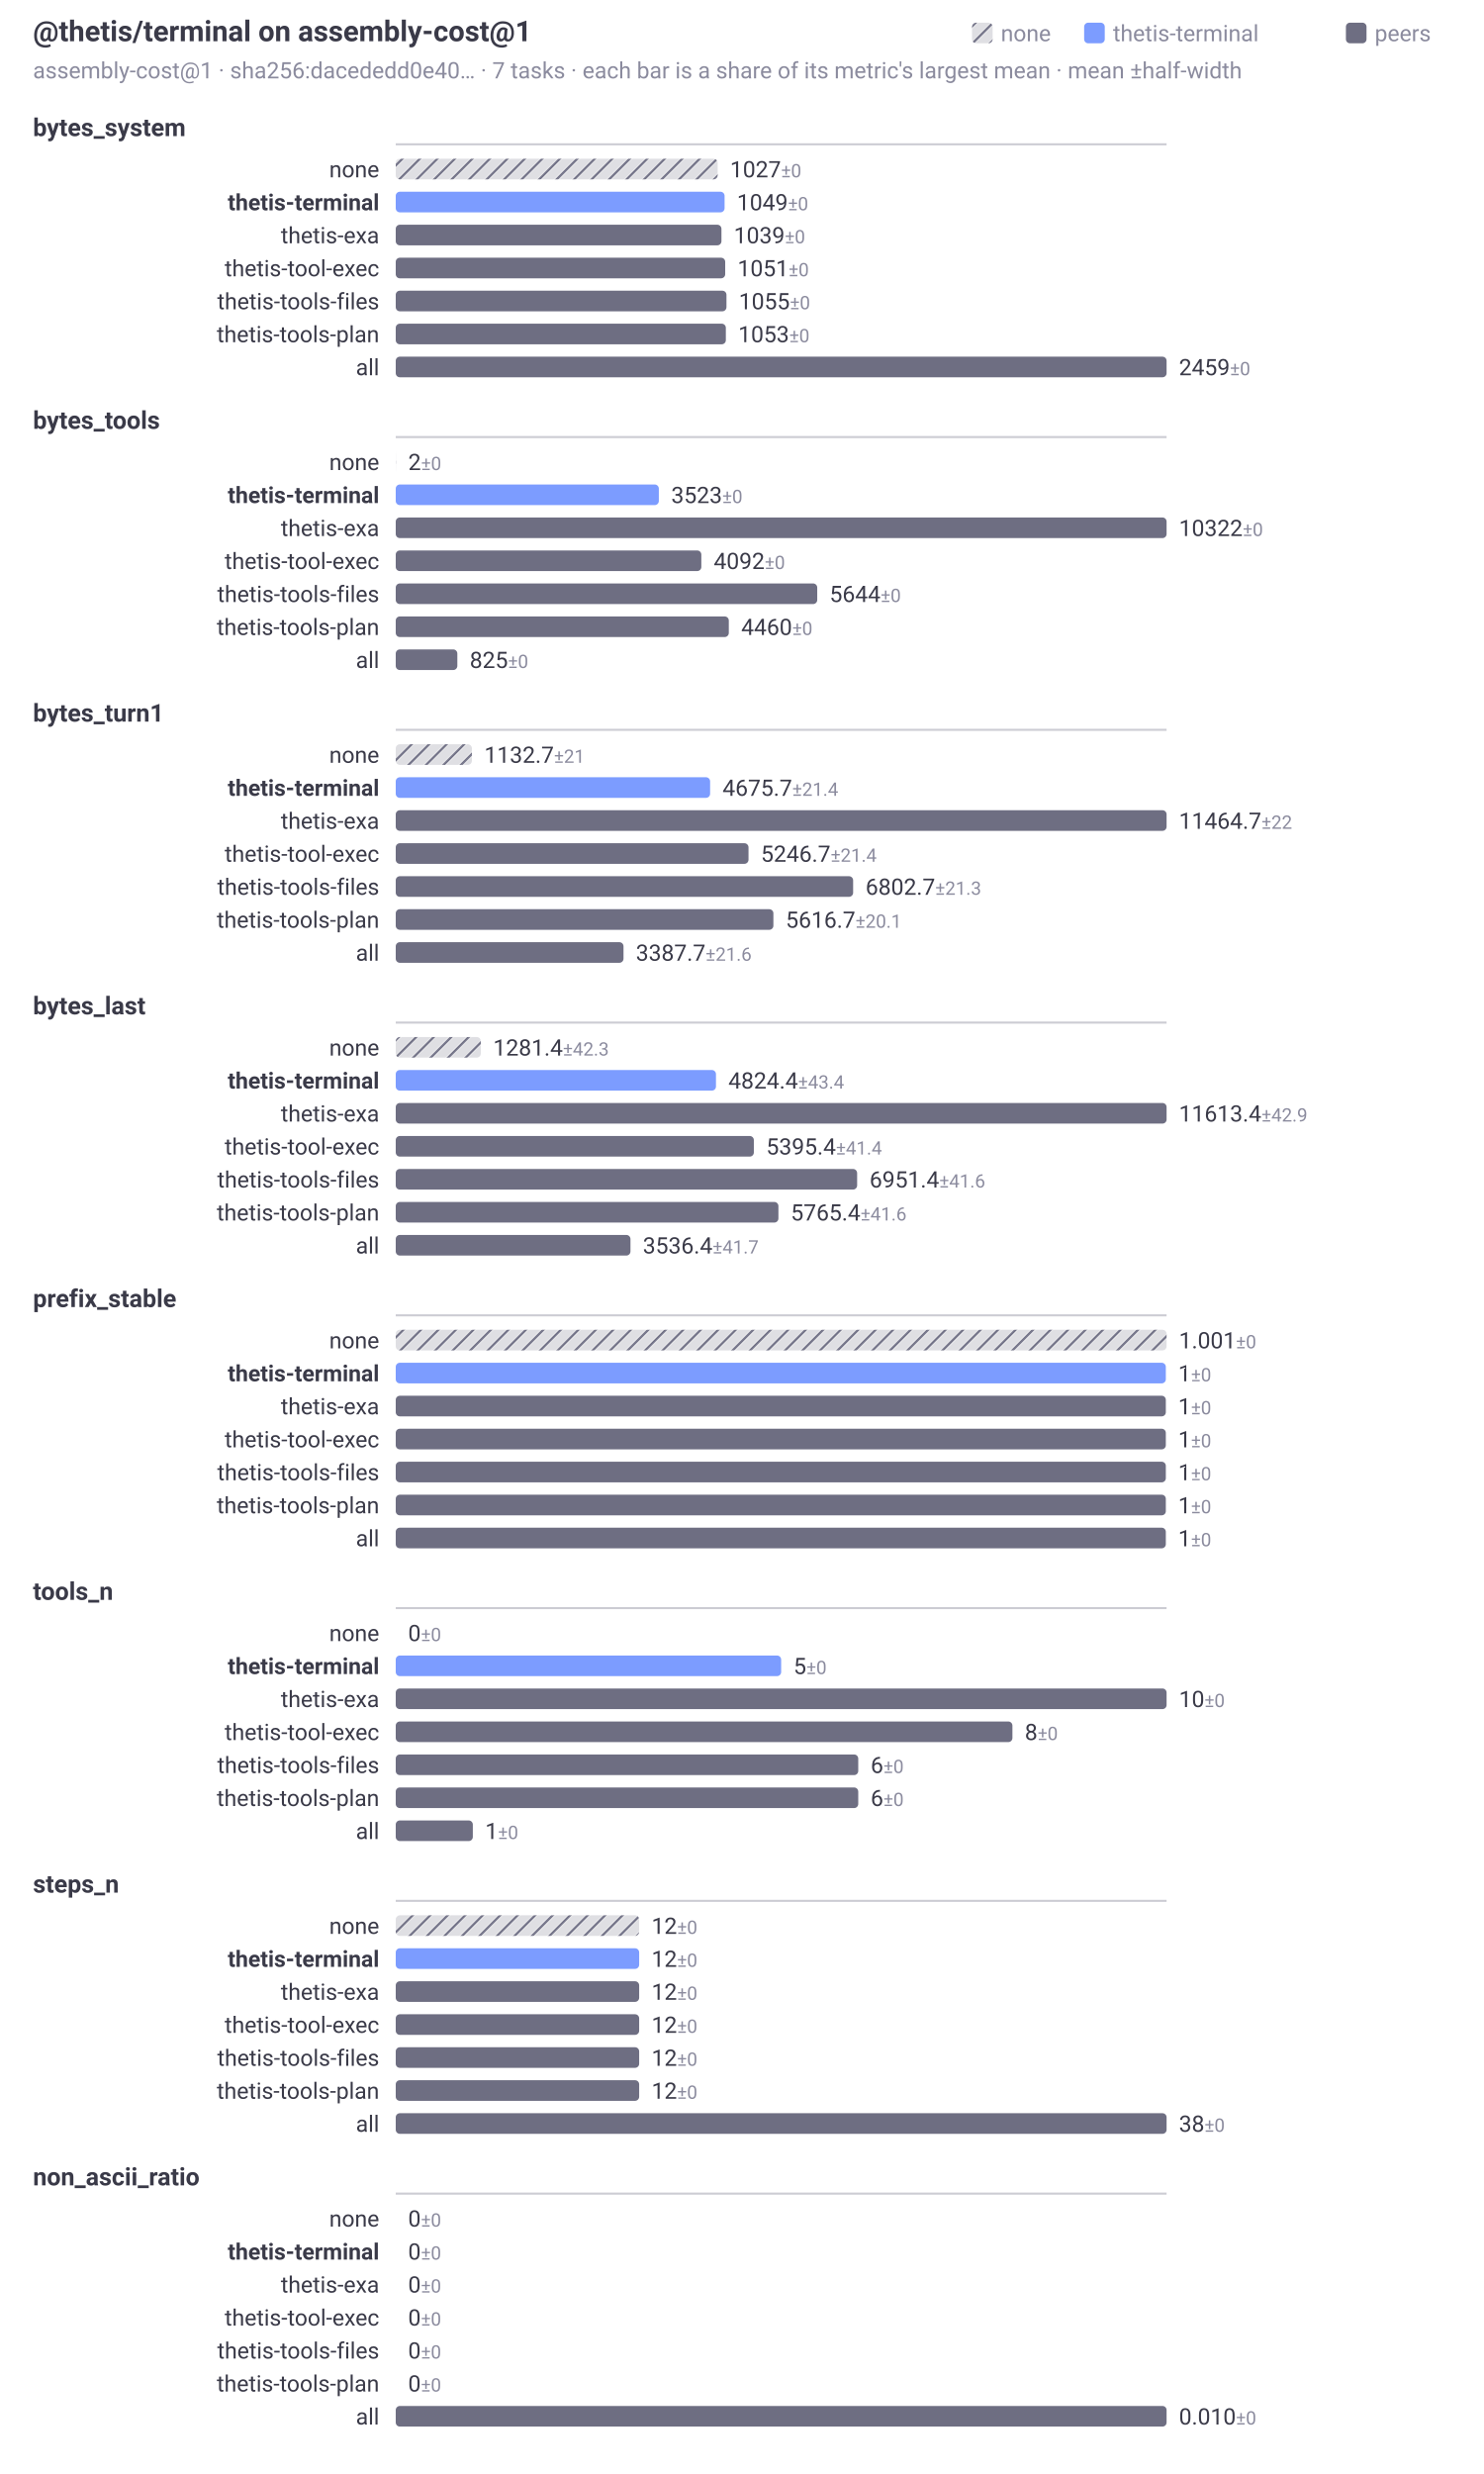
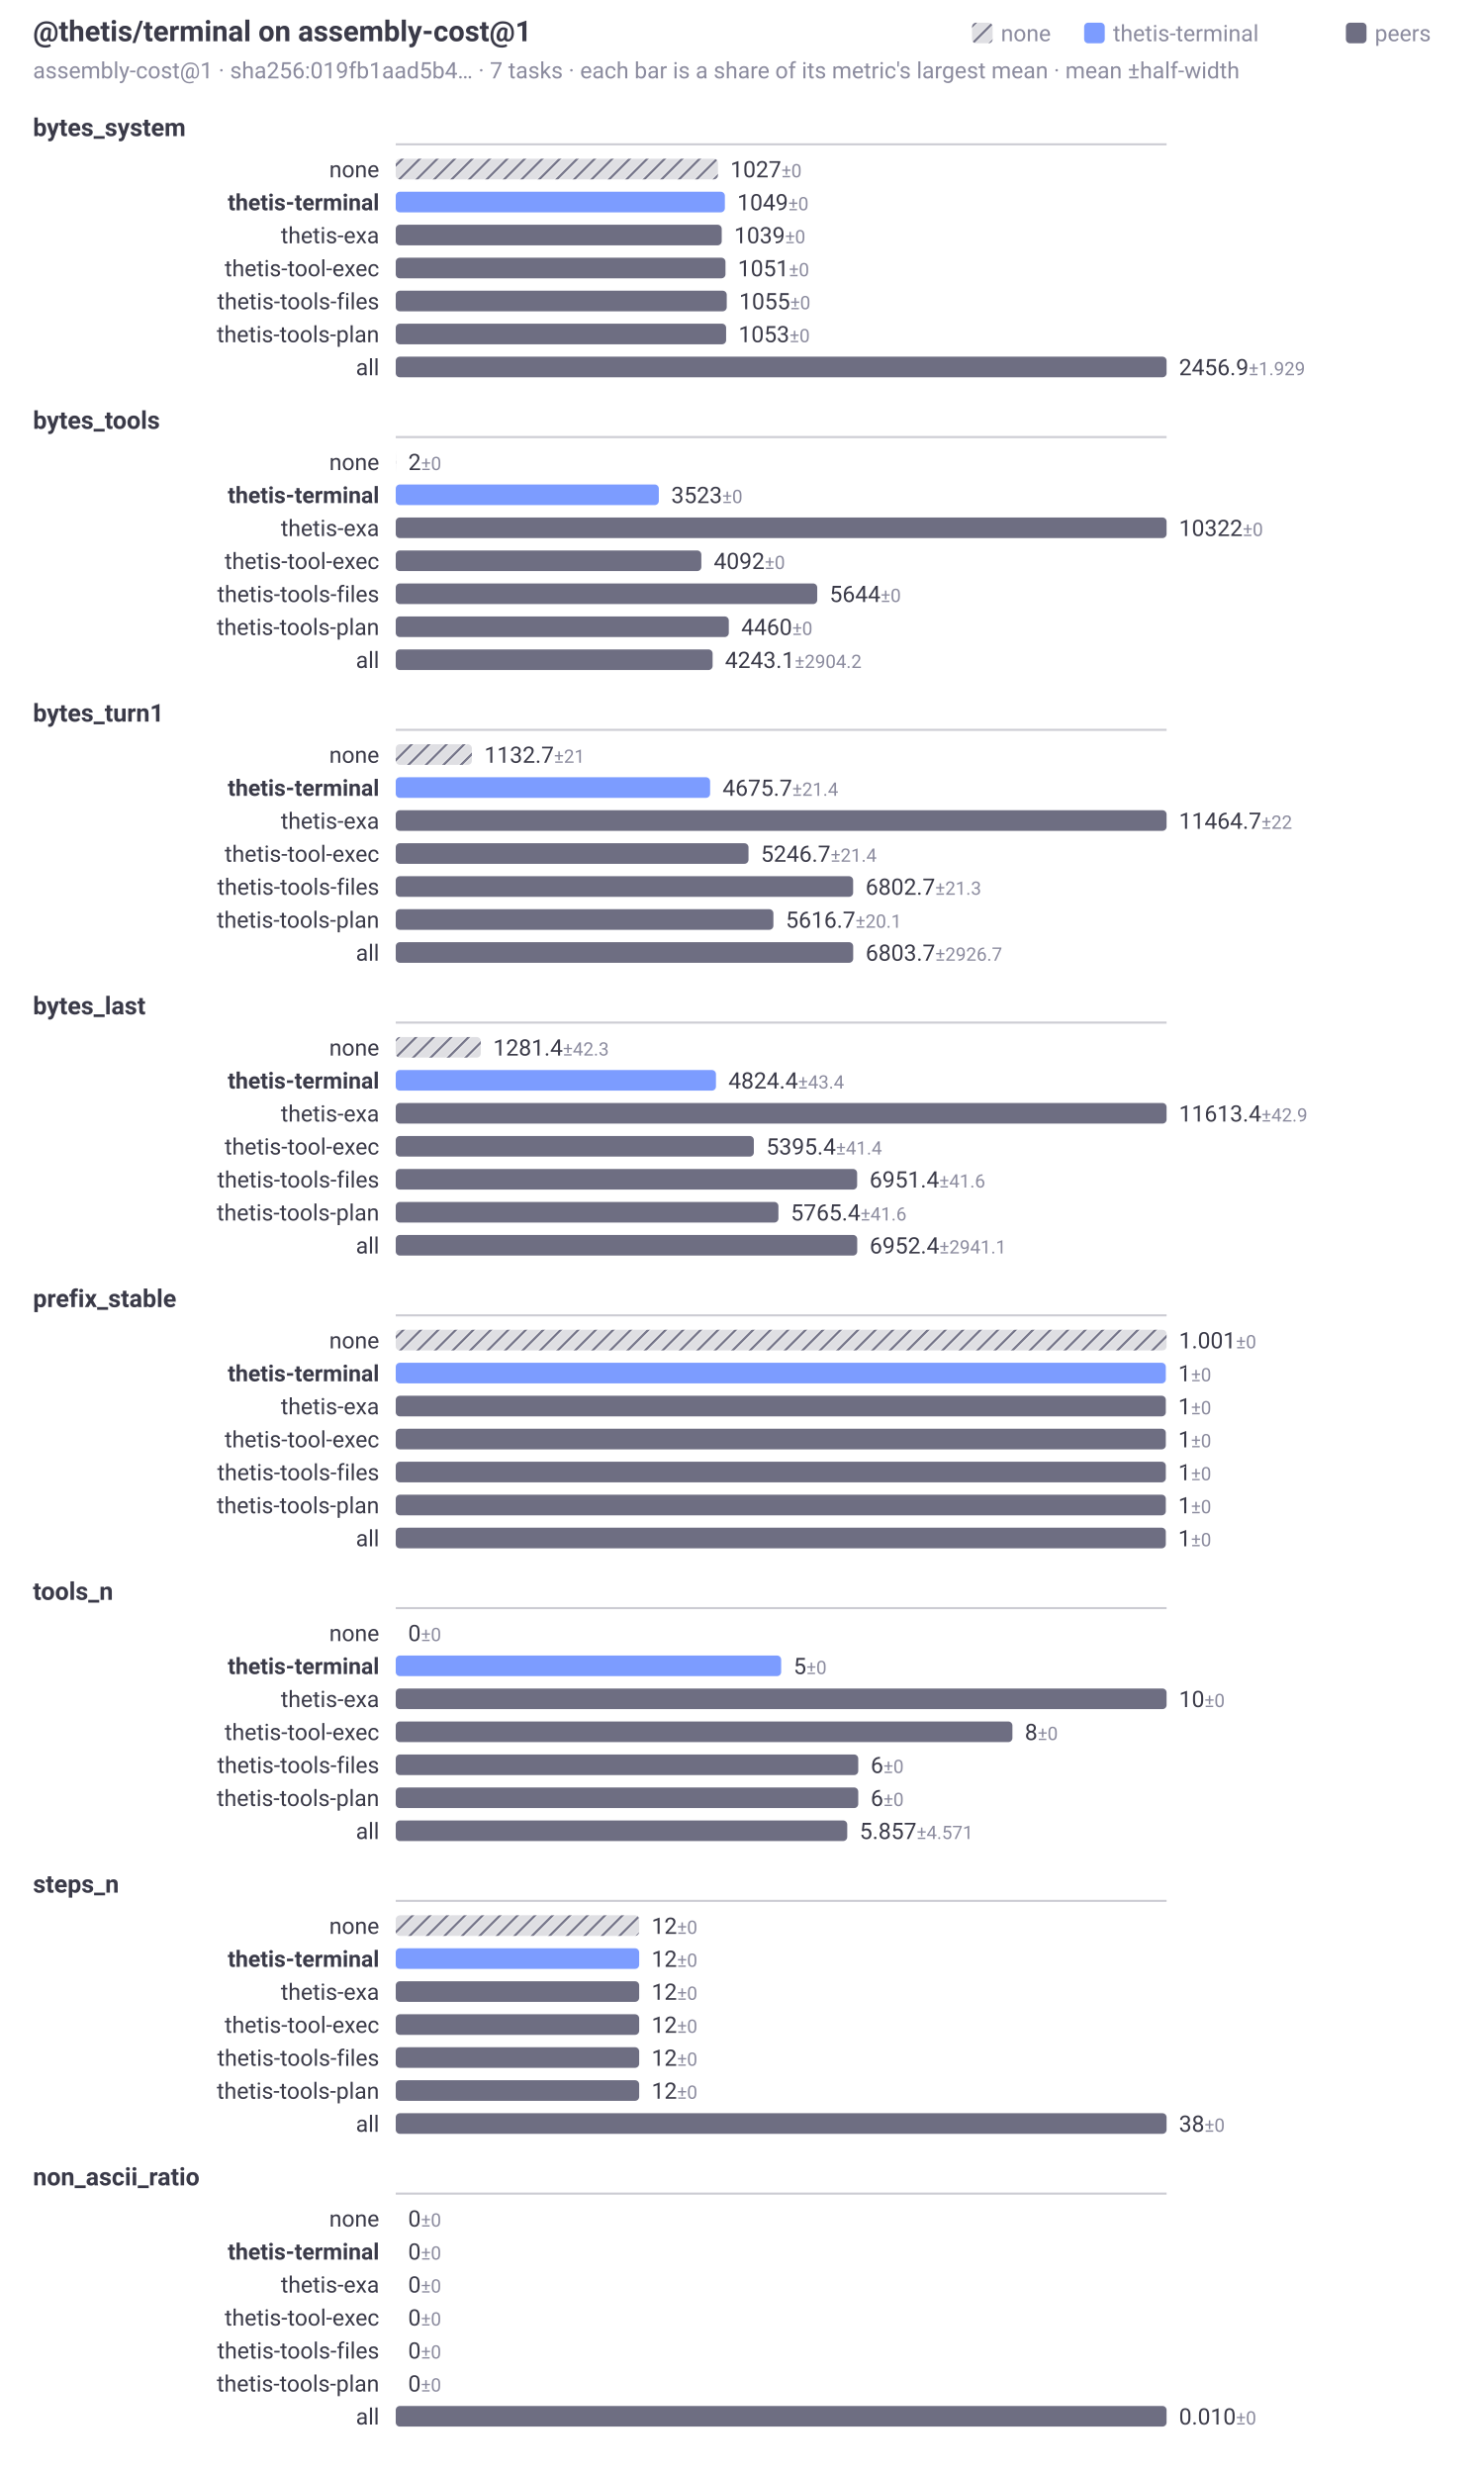
<svg xmlns="http://www.w3.org/2000/svg" width="720" height="1200" viewBox="0 0 720 1200" role="img" aria-labelledby="t d" font-family="system-ui, -apple-system, Segoe UI, Roboto, sans-serif">
  <style>.t{fill:#3a3a48}.f{fill:#8b8b9e}@media (prefers-color-scheme:dark){.t{fill:#d2d2dc}.f{fill:#9a9aae}}</style>
  <defs>
    <pattern id="hatch" width="6" height="6" patternUnits="userSpaceOnUse" patternTransform="rotate(45)">
      <rect width="6" height="6" fill="#6e6e82" fill-opacity="0.22" />
      <line x1="0" y1="0" x2="0" y2="6" stroke="#6e6e82" stroke-width="2" />
    </pattern>
  </defs>
  <text class="t" x="16" y="20" font-size="14" font-weight="600">@thetis/terminal on assembly-cost@1</text>
-   <text class="f" x="16" y="38" font-size="11">assembly-cost@1 · sha256:dacededd0e40… · 7 tasks · each bar is a share of its metric's largest mean · mean ±half-width</text>
+   <text class="f" x="16" y="38" font-size="11">assembly-cost@1 · sha256:019fb1aad5b4… · 7 tasks · each bar is a share of its metric's largest mean · mean ±half-width</text>
  <rect x="653" y="11" width="10" height="10" rx="2" fill="#6e6e82" />
  <text class="f" x="667" y="20" font-size="11">peers</text>
  <rect x="526" y="11" width="10" height="10" rx="2" fill="#7c9cff" />
  <text class="f" x="540" y="20" font-size="11">thetis-terminal</text>
  <rect x="471.6" y="11" width="10" height="10" rx="2" fill="url(#hatch)" />
  <text class="f" x="485.6" y="20" font-size="11">none</text>
  <text class="t" x="16" y="66" font-size="12" font-weight="600">bytes_system</text>
  <line x1="192" y1="70" x2="566" y2="70" stroke="#6e6e82" stroke-opacity="0.35" stroke-width="1" />
  <text class="t" x="184" y="86" font-size="11" text-anchor="end">none</text>
-   <rect x="192" y="77" width="156.2" height="10" rx="2" fill="url(#hatch)" />
-   <text class="t" x="354.2" y="86" font-size="11">1027<tspan class="f" font-size="9"> ±0</tspan>
+   <rect x="192" y="77" width="156.34" height="10" rx="2" fill="url(#hatch)" />
+   <text class="t" x="354.34" y="86" font-size="11">1027<tspan class="f" font-size="9"> ±0</tspan>
  </text>
  <text class="t" x="184" y="102" font-size="11" text-anchor="end" font-weight="600">thetis-terminal</text>
-   <rect x="192" y="93" width="159.55" height="10" rx="2" fill="#7c9cff" />
-   <text class="t" x="357.55" y="102" font-size="11">1049<tspan class="f" font-size="9"> ±0</tspan>
+   <rect x="192" y="93" width="159.69" height="10" rx="2" fill="#7c9cff" />
+   <text class="t" x="357.69" y="102" font-size="11">1049<tspan class="f" font-size="9"> ±0</tspan>
  </text>
  <text class="t" x="184" y="118" font-size="11" text-anchor="end">thetis-exa</text>
-   <rect x="192" y="109" width="158.03" height="10" rx="2" fill="#6e6e82" />
-   <text class="t" x="356.03" y="118" font-size="11">1039<tspan class="f" font-size="9"> ±0</tspan>
+   <rect x="192" y="109" width="158.16" height="10" rx="2" fill="#6e6e82" />
+   <text class="t" x="356.16" y="118" font-size="11">1039<tspan class="f" font-size="9"> ±0</tspan>
  </text>
  <text class="t" x="184" y="134" font-size="11" text-anchor="end">thetis-tool-exec</text>
-   <rect x="192" y="125" width="159.85" height="10" rx="2" fill="#6e6e82" />
-   <text class="t" x="357.85" y="134" font-size="11">1051<tspan class="f" font-size="9"> ±0</tspan>
+   <rect x="192" y="125" width="159.99" height="10" rx="2" fill="#6e6e82" />
+   <text class="t" x="357.99" y="134" font-size="11">1051<tspan class="f" font-size="9"> ±0</tspan>
  </text>
  <text class="t" x="184" y="150" font-size="11" text-anchor="end">thetis-tools-files</text>
-   <rect x="192" y="141" width="160.46" height="10" rx="2" fill="#6e6e82" />
-   <text class="t" x="358.46" y="150" font-size="11">1055<tspan class="f" font-size="9"> ±0</tspan>
+   <rect x="192" y="141" width="160.6" height="10" rx="2" fill="#6e6e82" />
+   <text class="t" x="358.6" y="150" font-size="11">1055<tspan class="f" font-size="9"> ±0</tspan>
  </text>
  <text class="t" x="184" y="166" font-size="11" text-anchor="end">thetis-tools-plan</text>
-   <rect x="192" y="157" width="160.16" height="10" rx="2" fill="#6e6e82" />
-   <text class="t" x="358.16" y="166" font-size="11">1053<tspan class="f" font-size="9"> ±0</tspan>
+   <rect x="192" y="157" width="160.3" height="10" rx="2" fill="#6e6e82" />
+   <text class="t" x="358.3" y="166" font-size="11">1053<tspan class="f" font-size="9"> ±0</tspan>
  </text>
  <text class="t" x="184" y="182" font-size="11" text-anchor="end">all</text>
  <rect x="192" y="173" width="374" height="10" rx="2" fill="#6e6e82" />
-   <text class="t" x="572" y="182" font-size="11">2459<tspan class="f" font-size="9"> ±0</tspan>
+   <text class="t" x="572" y="182" font-size="11">2456.9<tspan class="f" font-size="9"> ±1.929</tspan>
  </text>
  <text class="t" x="16" y="208" font-size="12" font-weight="600">bytes_tools</text>
  <line x1="192" y1="212" x2="566" y2="212" stroke="#6e6e82" stroke-opacity="0.35" stroke-width="1" />
  <text class="t" x="184" y="228" font-size="11" text-anchor="end">none</text>
  <rect x="192" y="219" width="0.07" height="10" rx="2" fill="url(#hatch)" />
  <text class="t" x="198.07" y="228" font-size="11">2<tspan class="f" font-size="9"> ±0</tspan>
  </text>
  <text class="t" x="184" y="244" font-size="11" text-anchor="end" font-weight="600">thetis-terminal</text>
  <rect x="192" y="235" width="127.65" height="10" rx="2" fill="#7c9cff" />
  <text class="t" x="325.65" y="244" font-size="11">3523<tspan class="f" font-size="9"> ±0</tspan>
  </text>
  <text class="t" x="184" y="260" font-size="11" text-anchor="end">thetis-exa</text>
  <rect x="192" y="251" width="374" height="10" rx="2" fill="#6e6e82" />
  <text class="t" x="572" y="260" font-size="11">10322<tspan class="f" font-size="9"> ±0</tspan>
  </text>
  <text class="t" x="184" y="276" font-size="11" text-anchor="end">thetis-tool-exec</text>
  <rect x="192" y="267" width="148.27" height="10" rx="2" fill="#6e6e82" />
  <text class="t" x="346.27" y="276" font-size="11">4092<tspan class="f" font-size="9"> ±0</tspan>
  </text>
  <text class="t" x="184" y="292" font-size="11" text-anchor="end">thetis-tools-files</text>
  <rect x="192" y="283" width="204.5" height="10" rx="2" fill="#6e6e82" />
  <text class="t" x="402.5" y="292" font-size="11">5644<tspan class="f" font-size="9"> ±0</tspan>
  </text>
  <text class="t" x="184" y="308" font-size="11" text-anchor="end">thetis-tools-plan</text>
  <rect x="192" y="299" width="161.6" height="10" rx="2" fill="#6e6e82" />
  <text class="t" x="359.6" y="308" font-size="11">4460<tspan class="f" font-size="9"> ±0</tspan>
  </text>
  <text class="t" x="184" y="324" font-size="11" text-anchor="end">all</text>
-   <rect x="192" y="315" width="29.89" height="10" rx="2" fill="#6e6e82" />
-   <text class="t" x="227.89" y="324" font-size="11">825<tspan class="f" font-size="9"> ±0</tspan>
+   <rect x="192" y="315" width="153.74" height="10" rx="2" fill="#6e6e82" />
+   <text class="t" x="351.74" y="324" font-size="11">4243.1<tspan class="f" font-size="9"> ±2904.2</tspan>
  </text>
  <text class="t" x="16" y="350" font-size="12" font-weight="600">bytes_turn1</text>
  <line x1="192" y1="354" x2="566" y2="354" stroke="#6e6e82" stroke-opacity="0.35" stroke-width="1" />
  <text class="t" x="184" y="370" font-size="11" text-anchor="end">none</text>
  <rect x="192" y="361" width="36.95" height="10" rx="2" fill="url(#hatch)" />
  <text class="t" x="234.95" y="370" font-size="11">1132.7<tspan class="f" font-size="9"> ±21</tspan>
  </text>
  <text class="t" x="184" y="386" font-size="11" text-anchor="end" font-weight="600">thetis-terminal</text>
  <rect x="192" y="377" width="152.53" height="10" rx="2" fill="#7c9cff" />
  <text class="t" x="350.53" y="386" font-size="11">4675.7<tspan class="f" font-size="9"> ±21.4</tspan>
  </text>
  <text class="t" x="184" y="402" font-size="11" text-anchor="end">thetis-exa</text>
  <rect x="192" y="393" width="374" height="10" rx="2" fill="#6e6e82" />
  <text class="t" x="572" y="402" font-size="11">11464.7<tspan class="f" font-size="9"> ±22</tspan>
  </text>
  <text class="t" x="184" y="418" font-size="11" text-anchor="end">thetis-tool-exec</text>
  <rect x="192" y="409" width="171.16" height="10" rx="2" fill="#6e6e82" />
  <text class="t" x="369.16" y="418" font-size="11">5246.7<tspan class="f" font-size="9"> ±21.4</tspan>
  </text>
  <text class="t" x="184" y="434" font-size="11" text-anchor="end">thetis-tools-files</text>
  <rect x="192" y="425" width="221.92" height="10" rx="2" fill="#6e6e82" />
  <text class="t" x="419.92" y="434" font-size="11">6802.7<tspan class="f" font-size="9"> ±21.3</tspan>
  </text>
  <text class="t" x="184" y="450" font-size="11" text-anchor="end">thetis-tools-plan</text>
  <rect x="192" y="441" width="183.23" height="10" rx="2" fill="#6e6e82" />
  <text class="t" x="381.23" y="450" font-size="11">5616.7<tspan class="f" font-size="9"> ±20.1</tspan>
  </text>
  <text class="t" x="184" y="466" font-size="11" text-anchor="end">all</text>
-   <rect x="192" y="457" width="110.51" height="10" rx="2" fill="#6e6e82" />
-   <text class="t" x="308.51" y="466" font-size="11">3387.7<tspan class="f" font-size="9"> ±21.6</tspan>
+   <rect x="192" y="457" width="221.95" height="10" rx="2" fill="#6e6e82" />
+   <text class="t" x="419.95" y="466" font-size="11">6803.7<tspan class="f" font-size="9"> ±2926.7</tspan>
  </text>
  <text class="t" x="16" y="492" font-size="12" font-weight="600">bytes_last</text>
  <line x1="192" y1="496" x2="566" y2="496" stroke="#6e6e82" stroke-opacity="0.35" stroke-width="1" />
  <text class="t" x="184" y="512" font-size="11" text-anchor="end">none</text>
  <rect x="192" y="503" width="41.27" height="10" rx="2" fill="url(#hatch)" />
  <text class="t" x="239.27" y="512" font-size="11">1281.4<tspan class="f" font-size="9"> ±42.3</tspan>
  </text>
  <text class="t" x="184" y="528" font-size="11" text-anchor="end" font-weight="600">thetis-terminal</text>
  <rect x="192" y="519" width="155.37" height="10" rx="2" fill="#7c9cff" />
  <text class="t" x="353.37" y="528" font-size="11">4824.4<tspan class="f" font-size="9"> ±43.4</tspan>
  </text>
  <text class="t" x="184" y="544" font-size="11" text-anchor="end">thetis-exa</text>
  <rect x="192" y="535" width="374" height="10" rx="2" fill="#6e6e82" />
  <text class="t" x="572" y="544" font-size="11">11613.4<tspan class="f" font-size="9"> ±42.9</tspan>
  </text>
  <text class="t" x="184" y="560" font-size="11" text-anchor="end">thetis-tool-exec</text>
  <rect x="192" y="551" width="173.75" height="10" rx="2" fill="#6e6e82" />
  <text class="t" x="371.75" y="560" font-size="11">5395.4<tspan class="f" font-size="9"> ±41.4</tspan>
  </text>
  <text class="t" x="184" y="576" font-size="11" text-anchor="end">thetis-tools-files</text>
  <rect x="192" y="567" width="223.86" height="10" rx="2" fill="#6e6e82" />
  <text class="t" x="421.86" y="576" font-size="11">6951.4<tspan class="f" font-size="9"> ±41.6</tspan>
  </text>
  <text class="t" x="184" y="592" font-size="11" text-anchor="end">thetis-tools-plan</text>
  <rect x="192" y="583" width="185.67" height="10" rx="2" fill="#6e6e82" />
  <text class="t" x="383.67" y="592" font-size="11">5765.4<tspan class="f" font-size="9"> ±41.6</tspan>
  </text>
  <text class="t" x="184" y="608" font-size="11" text-anchor="end">all</text>
-   <rect x="192" y="599" width="113.89" height="10" rx="2" fill="#6e6e82" />
-   <text class="t" x="311.89" y="608" font-size="11">3536.4<tspan class="f" font-size="9"> ±41.7</tspan>
+   <rect x="192" y="599" width="223.9" height="10" rx="2" fill="#6e6e82" />
+   <text class="t" x="421.9" y="608" font-size="11">6952.4<tspan class="f" font-size="9"> ±2941.1</tspan>
  </text>
  <text class="t" x="16" y="634" font-size="12" font-weight="600">prefix_stable</text>
  <line x1="192" y1="638" x2="566" y2="638" stroke="#6e6e82" stroke-opacity="0.35" stroke-width="1" />
  <text class="t" x="184" y="654" font-size="11" text-anchor="end">none</text>
  <rect x="192" y="645" width="374" height="10" rx="2" fill="url(#hatch)" />
  <text class="t" x="572" y="654" font-size="11">1.001<tspan class="f" font-size="9"> ±0</tspan>
  </text>
  <text class="t" x="184" y="670" font-size="11" text-anchor="end" font-weight="600">thetis-terminal</text>
  <rect x="192" y="661" width="373.63" height="10" rx="2" fill="#7c9cff" />
  <text class="t" x="571.63" y="670" font-size="11">1<tspan class="f" font-size="9"> ±0</tspan>
  </text>
  <text class="t" x="184" y="686" font-size="11" text-anchor="end">thetis-exa</text>
  <rect x="192" y="677" width="373.63" height="10" rx="2" fill="#6e6e82" />
  <text class="t" x="571.63" y="686" font-size="11">1<tspan class="f" font-size="9"> ±0</tspan>
  </text>
  <text class="t" x="184" y="702" font-size="11" text-anchor="end">thetis-tool-exec</text>
  <rect x="192" y="693" width="373.63" height="10" rx="2" fill="#6e6e82" />
  <text class="t" x="571.63" y="702" font-size="11">1<tspan class="f" font-size="9"> ±0</tspan>
  </text>
  <text class="t" x="184" y="718" font-size="11" text-anchor="end">thetis-tools-files</text>
  <rect x="192" y="709" width="373.63" height="10" rx="2" fill="#6e6e82" />
  <text class="t" x="571.63" y="718" font-size="11">1<tspan class="f" font-size="9"> ±0</tspan>
  </text>
  <text class="t" x="184" y="734" font-size="11" text-anchor="end">thetis-tools-plan</text>
  <rect x="192" y="725" width="373.63" height="10" rx="2" fill="#6e6e82" />
  <text class="t" x="571.63" y="734" font-size="11">1<tspan class="f" font-size="9"> ±0</tspan>
  </text>
  <text class="t" x="184" y="750" font-size="11" text-anchor="end">all</text>
  <rect x="192" y="741" width="373.63" height="10" rx="2" fill="#6e6e82" />
  <text class="t" x="571.63" y="750" font-size="11">1<tspan class="f" font-size="9"> ±0</tspan>
  </text>
  <text class="t" x="16" y="776" font-size="12" font-weight="600">tools_n</text>
  <line x1="192" y1="780" x2="566" y2="780" stroke="#6e6e82" stroke-opacity="0.35" stroke-width="1" />
  <text class="t" x="184" y="796" font-size="11" text-anchor="end">none</text>
  <rect x="192" y="787" width="0" height="10" rx="2" fill="url(#hatch)" />
  <text class="t" x="198" y="796" font-size="11">0<tspan class="f" font-size="9"> ±0</tspan>
  </text>
  <text class="t" x="184" y="812" font-size="11" text-anchor="end" font-weight="600">thetis-terminal</text>
  <rect x="192" y="803" width="187" height="10" rx="2" fill="#7c9cff" />
  <text class="t" x="385" y="812" font-size="11">5<tspan class="f" font-size="9"> ±0</tspan>
  </text>
  <text class="t" x="184" y="828" font-size="11" text-anchor="end">thetis-exa</text>
  <rect x="192" y="819" width="374" height="10" rx="2" fill="#6e6e82" />
  <text class="t" x="572" y="828" font-size="11">10<tspan class="f" font-size="9"> ±0</tspan>
  </text>
  <text class="t" x="184" y="844" font-size="11" text-anchor="end">thetis-tool-exec</text>
  <rect x="192" y="835" width="299.2" height="10" rx="2" fill="#6e6e82" />
  <text class="t" x="497.2" y="844" font-size="11">8<tspan class="f" font-size="9"> ±0</tspan>
  </text>
  <text class="t" x="184" y="860" font-size="11" text-anchor="end">thetis-tools-files</text>
  <rect x="192" y="851" width="224.4" height="10" rx="2" fill="#6e6e82" />
  <text class="t" x="422.4" y="860" font-size="11">6<tspan class="f" font-size="9"> ±0</tspan>
  </text>
  <text class="t" x="184" y="876" font-size="11" text-anchor="end">thetis-tools-plan</text>
  <rect x="192" y="867" width="224.4" height="10" rx="2" fill="#6e6e82" />
  <text class="t" x="422.4" y="876" font-size="11">6<tspan class="f" font-size="9"> ±0</tspan>
  </text>
  <text class="t" x="184" y="892" font-size="11" text-anchor="end">all</text>
-   <rect x="192" y="883" width="37.4" height="10" rx="2" fill="#6e6e82" />
-   <text class="t" x="235.4" y="892" font-size="11">1<tspan class="f" font-size="9"> ±0</tspan>
+   <rect x="192" y="883" width="219.06" height="10" rx="2" fill="#6e6e82" />
+   <text class="t" x="417.06" y="892" font-size="11">5.857<tspan class="f" font-size="9"> ±4.571</tspan>
  </text>
  <text class="t" x="16" y="918" font-size="12" font-weight="600">steps_n</text>
  <line x1="192" y1="922" x2="566" y2="922" stroke="#6e6e82" stroke-opacity="0.35" stroke-width="1" />
  <text class="t" x="184" y="938" font-size="11" text-anchor="end">none</text>
  <rect x="192" y="929" width="118.11" height="10" rx="2" fill="url(#hatch)" />
  <text class="t" x="316.11" y="938" font-size="11">12<tspan class="f" font-size="9"> ±0</tspan>
  </text>
  <text class="t" x="184" y="954" font-size="11" text-anchor="end" font-weight="600">thetis-terminal</text>
  <rect x="192" y="945" width="118.11" height="10" rx="2" fill="#7c9cff" />
  <text class="t" x="316.11" y="954" font-size="11">12<tspan class="f" font-size="9"> ±0</tspan>
  </text>
  <text class="t" x="184" y="970" font-size="11" text-anchor="end">thetis-exa</text>
  <rect x="192" y="961" width="118.11" height="10" rx="2" fill="#6e6e82" />
  <text class="t" x="316.11" y="970" font-size="11">12<tspan class="f" font-size="9"> ±0</tspan>
  </text>
  <text class="t" x="184" y="986" font-size="11" text-anchor="end">thetis-tool-exec</text>
  <rect x="192" y="977" width="118.11" height="10" rx="2" fill="#6e6e82" />
  <text class="t" x="316.11" y="986" font-size="11">12<tspan class="f" font-size="9"> ±0</tspan>
  </text>
  <text class="t" x="184" y="1002" font-size="11" text-anchor="end">thetis-tools-files</text>
  <rect x="192" y="993" width="118.11" height="10" rx="2" fill="#6e6e82" />
  <text class="t" x="316.11" y="1002" font-size="11">12<tspan class="f" font-size="9"> ±0</tspan>
  </text>
  <text class="t" x="184" y="1018" font-size="11" text-anchor="end">thetis-tools-plan</text>
  <rect x="192" y="1009" width="118.11" height="10" rx="2" fill="#6e6e82" />
  <text class="t" x="316.11" y="1018" font-size="11">12<tspan class="f" font-size="9"> ±0</tspan>
  </text>
  <text class="t" x="184" y="1034" font-size="11" text-anchor="end">all</text>
  <rect x="192" y="1025" width="374" height="10" rx="2" fill="#6e6e82" />
  <text class="t" x="572" y="1034" font-size="11">38<tspan class="f" font-size="9"> ±0</tspan>
  </text>
  <text class="t" x="16" y="1060" font-size="12" font-weight="600">non_ascii_ratio</text>
  <line x1="192" y1="1064" x2="566" y2="1064" stroke="#6e6e82" stroke-opacity="0.35" stroke-width="1" />
  <text class="t" x="184" y="1080" font-size="11" text-anchor="end">none</text>
  <rect x="192" y="1071" width="0" height="10" rx="2" fill="url(#hatch)" />
  <text class="t" x="198" y="1080" font-size="11">0<tspan class="f" font-size="9"> ±0</tspan>
  </text>
  <text class="t" x="184" y="1096" font-size="11" text-anchor="end" font-weight="600">thetis-terminal</text>
  <rect x="192" y="1087" width="0" height="10" rx="2" fill="#7c9cff" />
  <text class="t" x="198" y="1096" font-size="11">0<tspan class="f" font-size="9"> ±0</tspan>
  </text>
  <text class="t" x="184" y="1112" font-size="11" text-anchor="end">thetis-exa</text>
  <rect x="192" y="1103" width="0" height="10" rx="2" fill="#6e6e82" />
  <text class="t" x="198" y="1112" font-size="11">0<tspan class="f" font-size="9"> ±0</tspan>
  </text>
  <text class="t" x="184" y="1128" font-size="11" text-anchor="end">thetis-tool-exec</text>
  <rect x="192" y="1119" width="0" height="10" rx="2" fill="#6e6e82" />
  <text class="t" x="198" y="1128" font-size="11">0<tspan class="f" font-size="9"> ±0</tspan>
  </text>
  <text class="t" x="184" y="1144" font-size="11" text-anchor="end">thetis-tools-files</text>
  <rect x="192" y="1135" width="0" height="10" rx="2" fill="#6e6e82" />
  <text class="t" x="198" y="1144" font-size="11">0<tspan class="f" font-size="9"> ±0</tspan>
  </text>
  <text class="t" x="184" y="1160" font-size="11" text-anchor="end">thetis-tools-plan</text>
  <rect x="192" y="1151" width="0" height="10" rx="2" fill="#6e6e82" />
  <text class="t" x="198" y="1160" font-size="11">0<tspan class="f" font-size="9"> ±0</tspan>
  </text>
  <text class="t" x="184" y="1176" font-size="11" text-anchor="end">all</text>
  <rect x="192" y="1167" width="374" height="10" rx="2" fill="#6e6e82" />
  <text class="t" x="572" y="1176" font-size="11">0.010<tspan class="f" font-size="9"> ±0</tspan>
  </text>
</svg>
